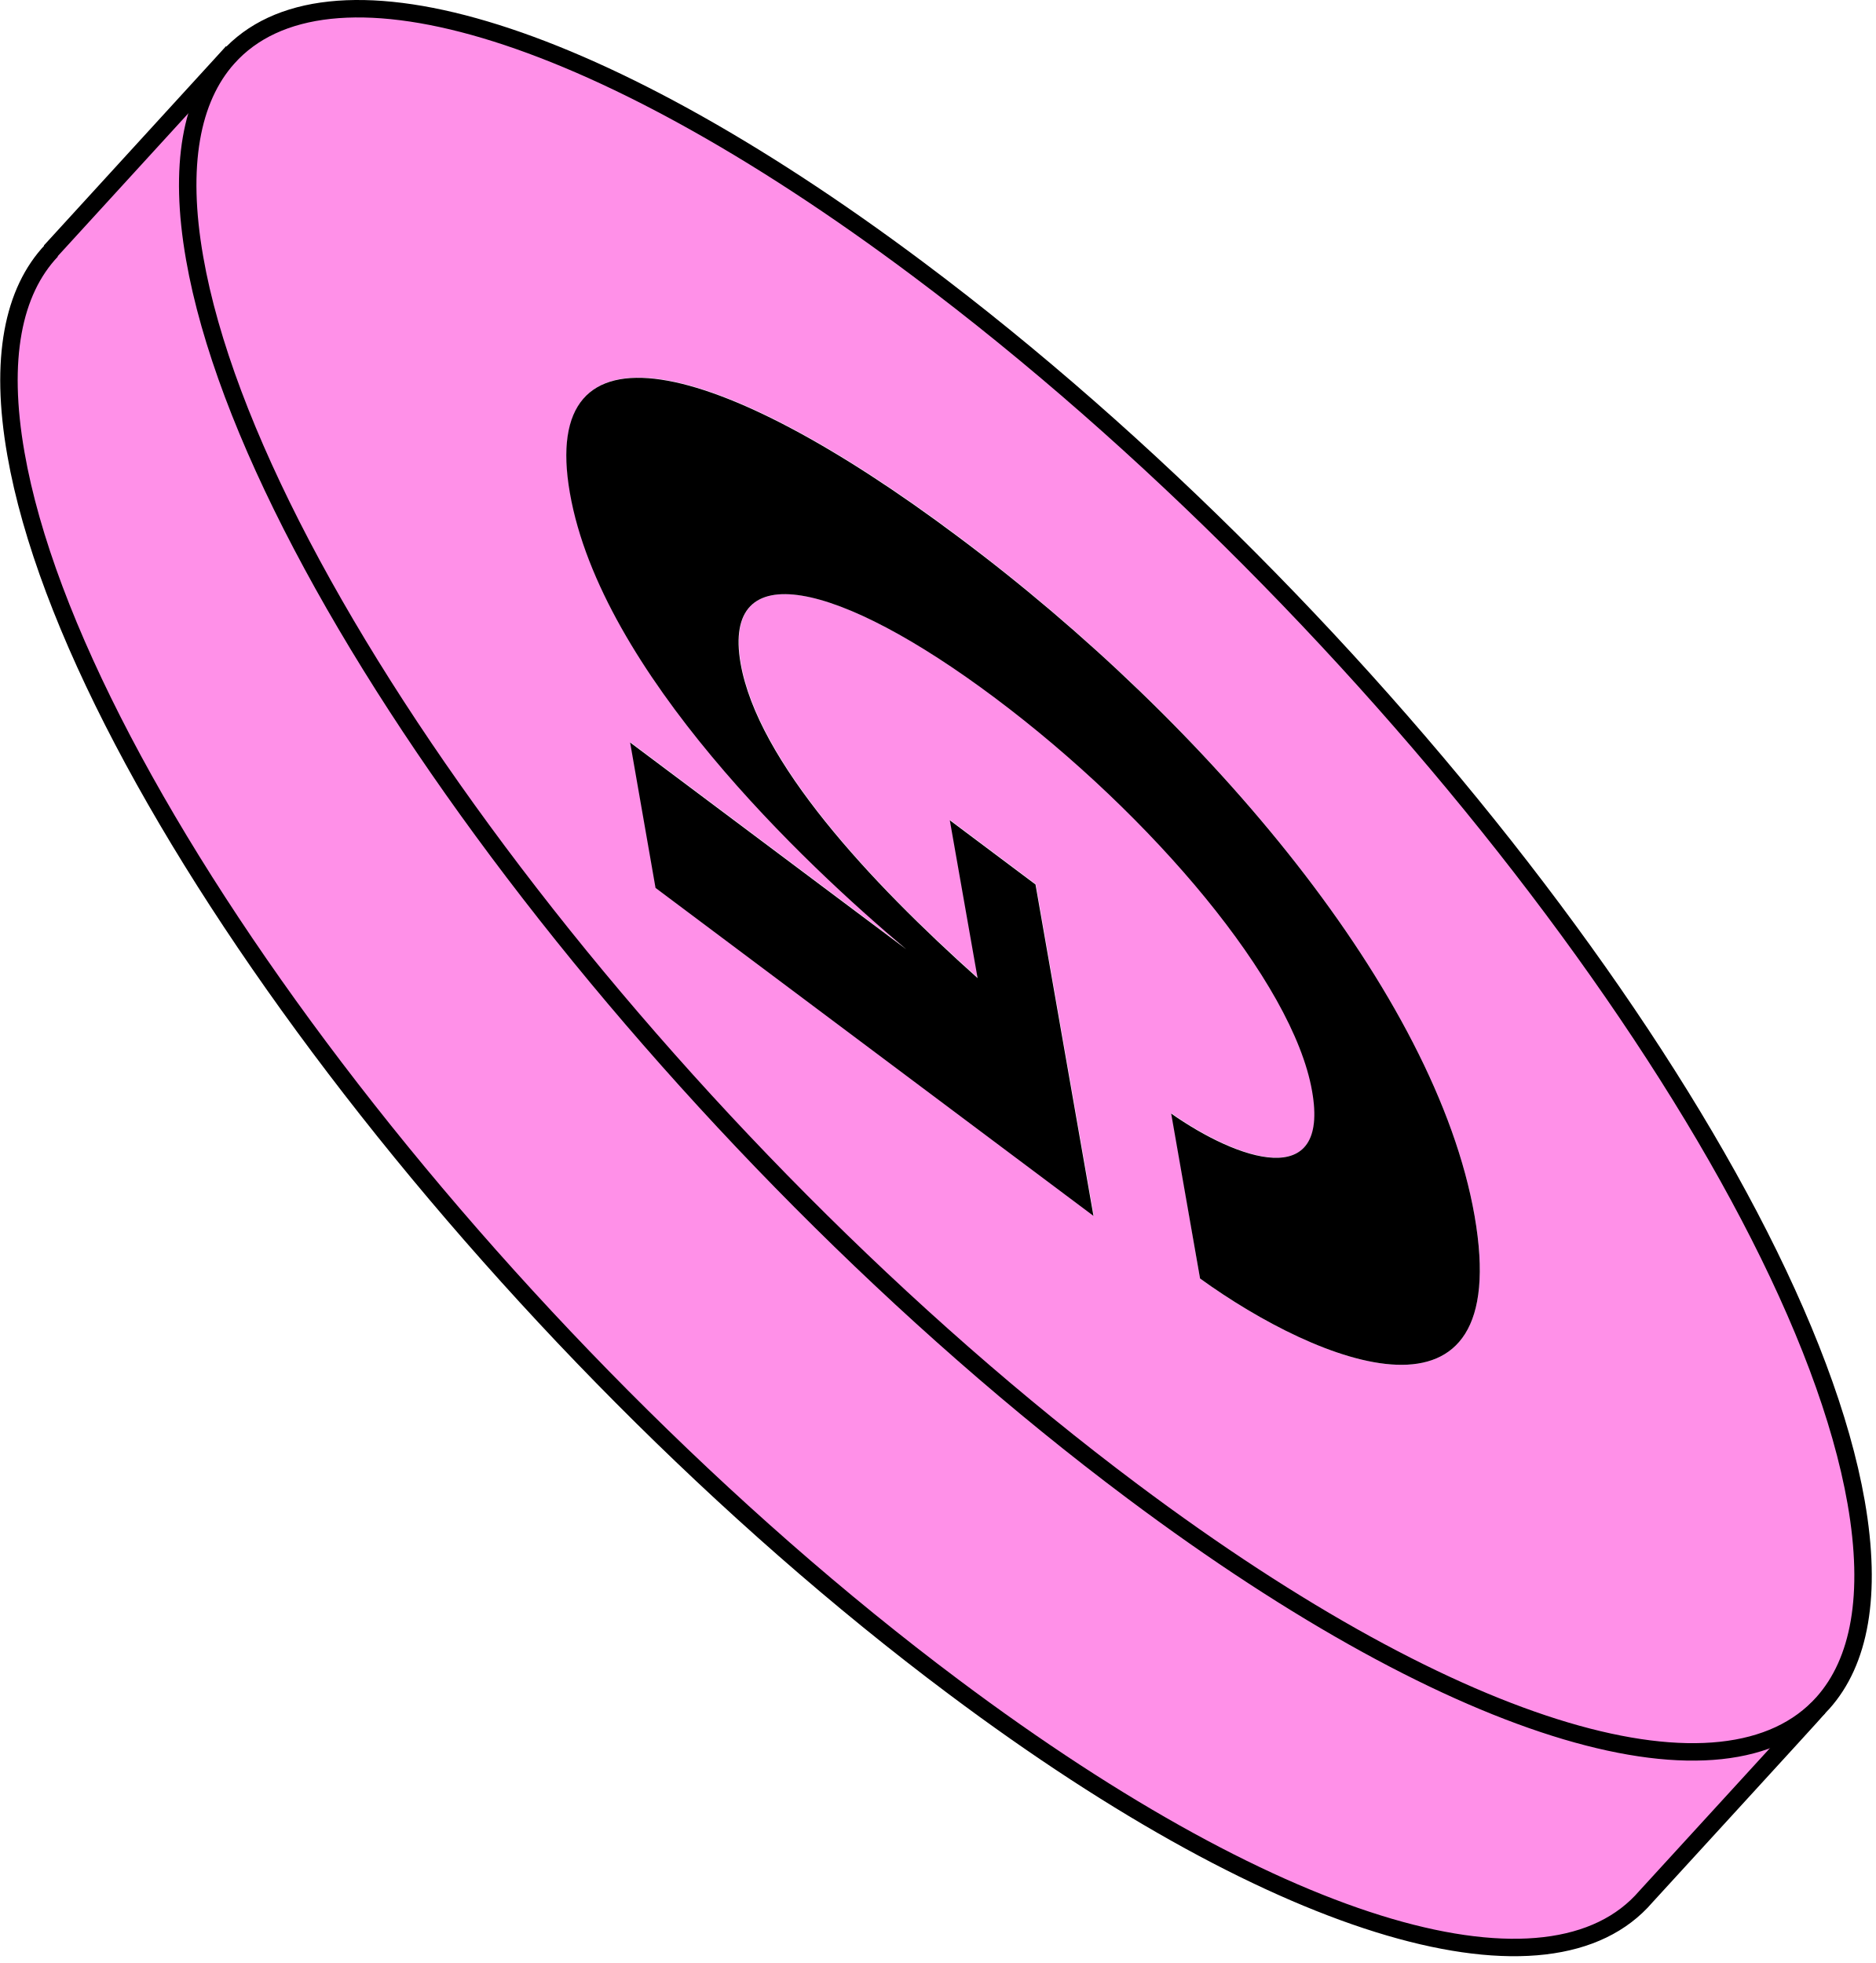
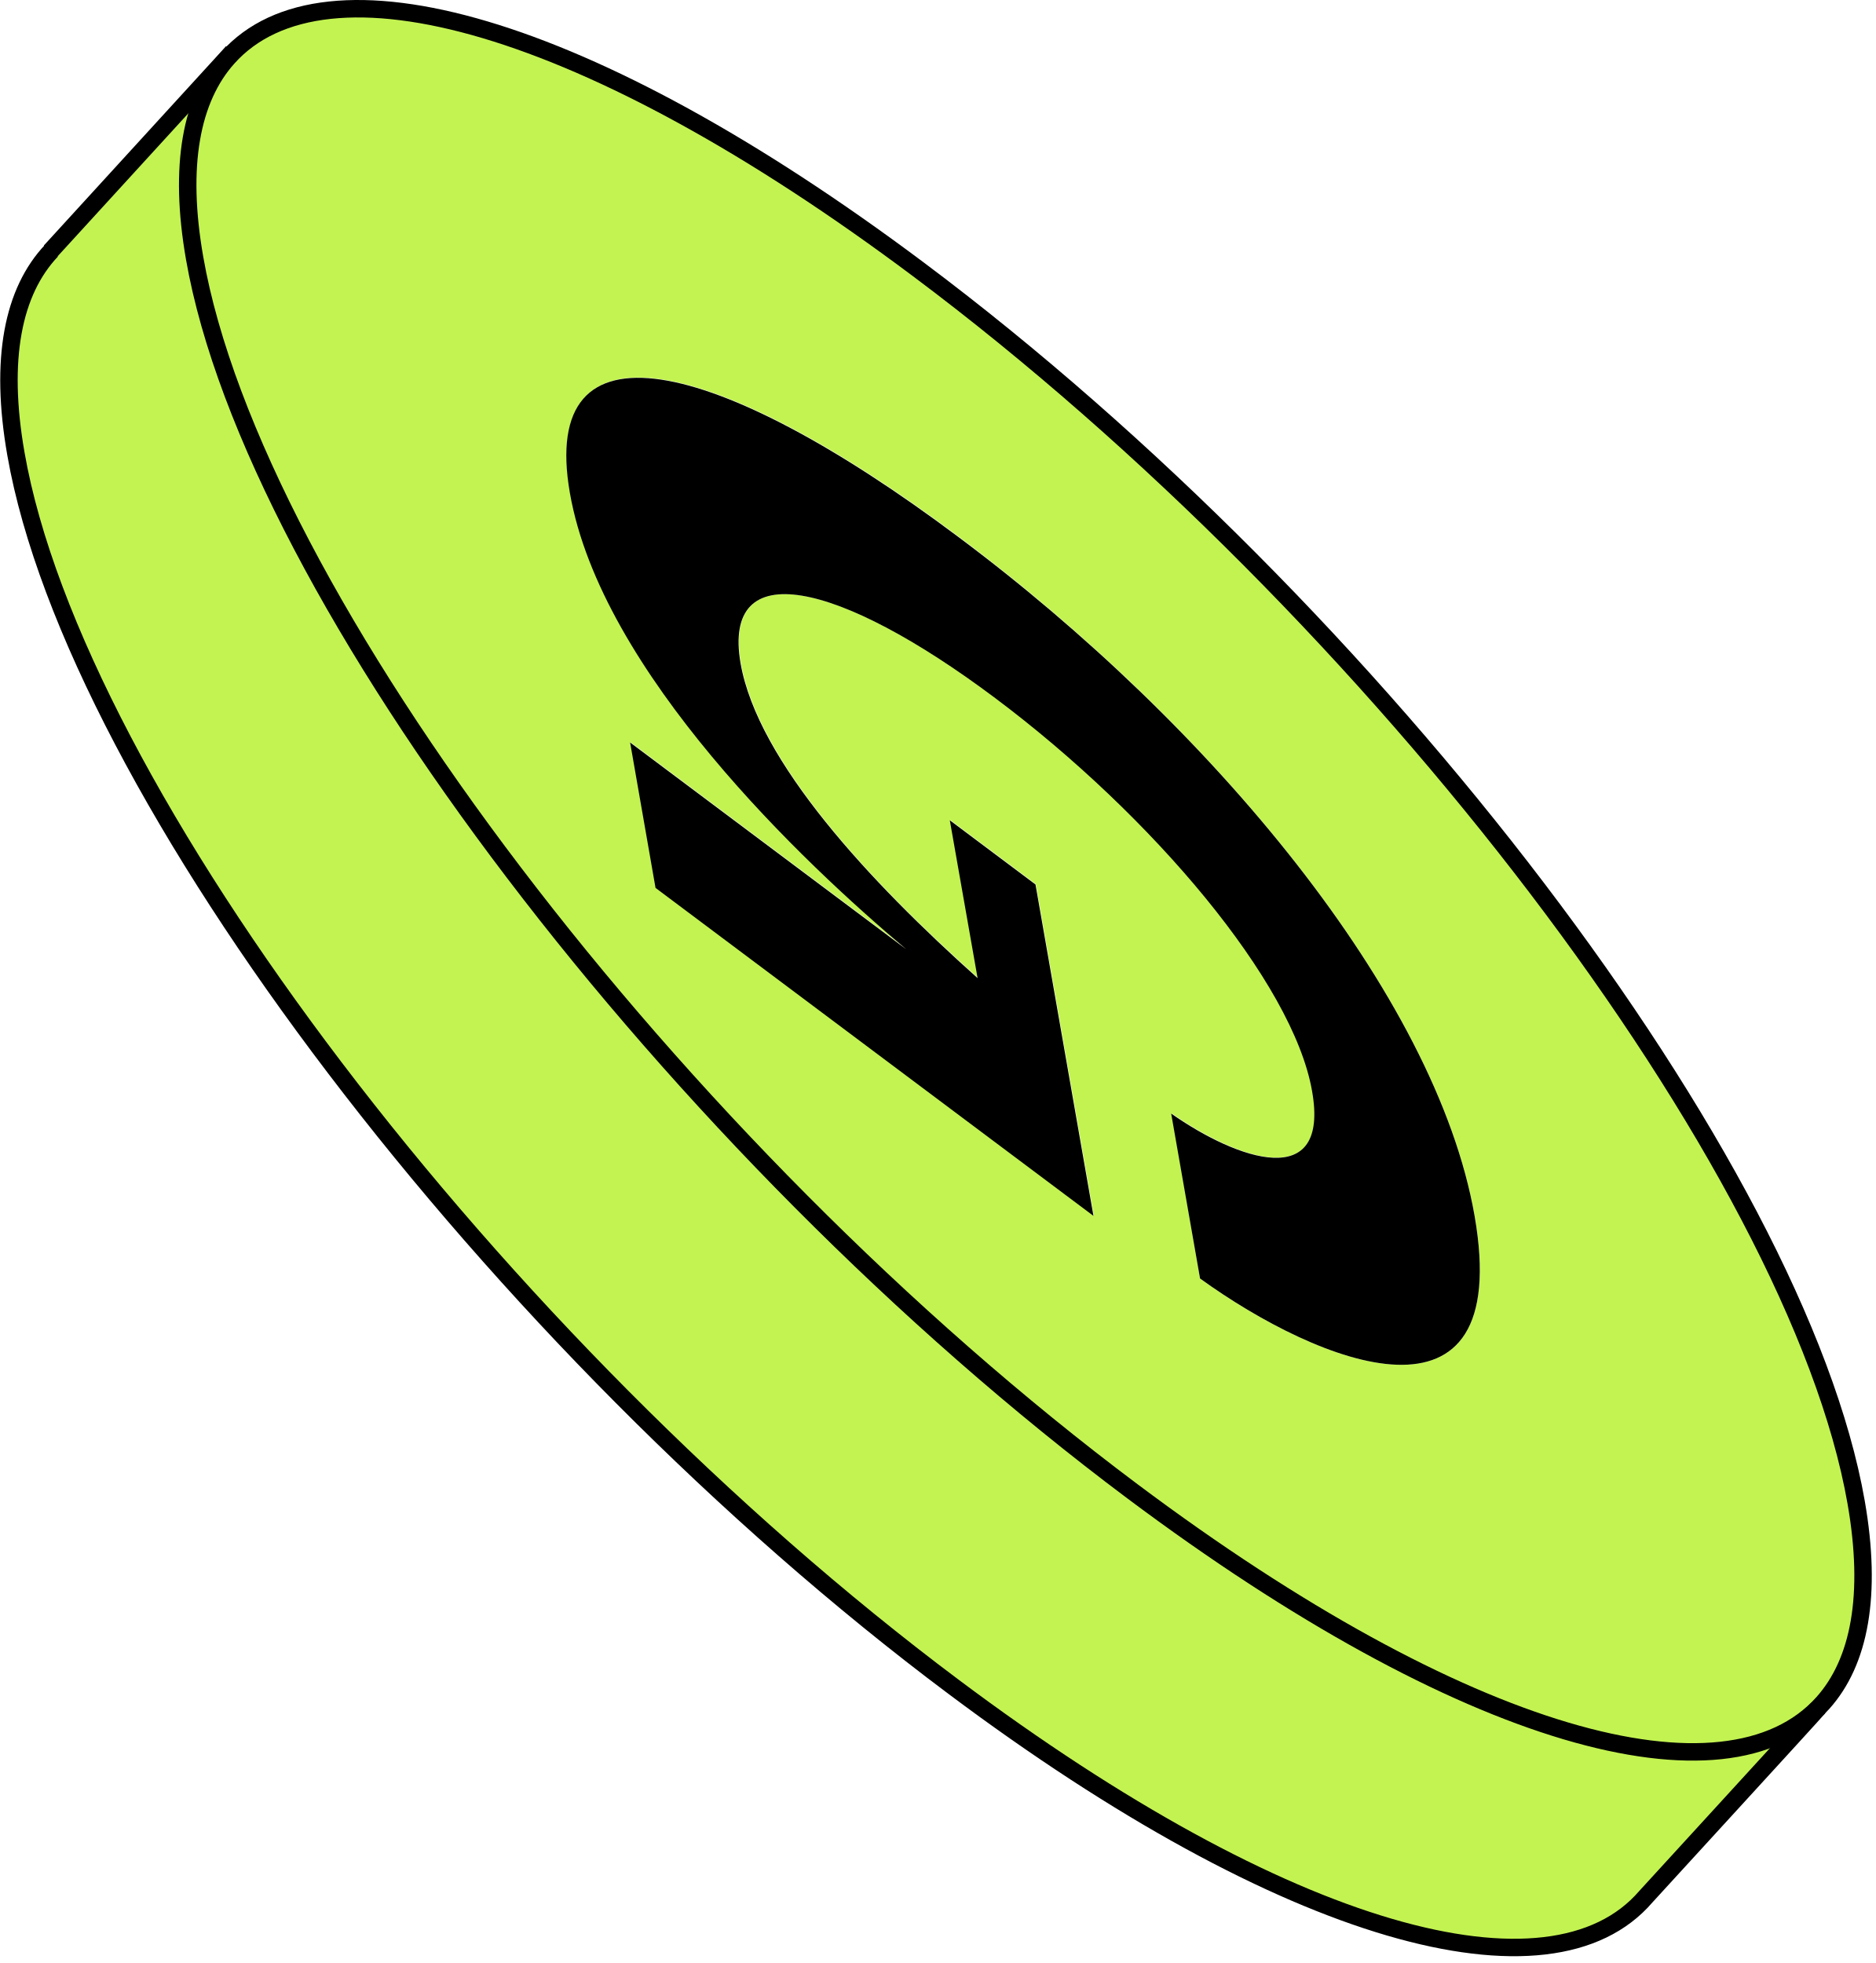
<svg xmlns="http://www.w3.org/2000/svg" width="215" height="225" viewBox="0 0 215 225" fill="none">
-   <path d="M188.601 217.401C177.694 230.091 147.515 222.039 109.27 193.359C56.774 154.04 8.567 90.634 1.793 52.031C-0.107 41.169 1.466 33.407 5.876 28.726L5.852 28.691L26.075 6.567L26.103 6.607C21.901 11.307 20.431 18.971 22.293 29.595C29.05 68.209 77.257 131.616 129.771 170.922C167.822 199.422 197.82 207.582 208.912 195.182L208.94 195.223L188.673 217.48L188.601 217.401Z" fill="#FF90E8" />
-   <path d="M208.927 195.19C197.858 207.573 167.837 199.429 129.786 170.93C77.289 131.611 29.082 68.205 22.308 29.602C20.434 18.962 21.916 11.314 26.118 6.615C37.186 -5.769 67.207 2.375 105.259 30.875C157.755 70.193 205.962 133.6 212.736 172.202C214.592 182.829 213.128 190.49 208.927 195.19ZM137.54 146.543C151.116 156.353 173.568 165.487 169 139.341C164.56 113.994 138.775 83.147 109.851 61.498C82.024 40.657 61.765 35.972 65.358 56.491C68.951 77.01 92.232 98.985 103.9 108.772L72.259 85.077L75.172 101.743L125.363 139.335L118.719 101.35L108.899 93.991L112.084 112.081C99.734 101.078 86.89 87.263 84.917 76.001C82.734 63.527 96.077 66.547 114.092 79.98C132.107 93.413 148.248 112.565 150.415 125.015C152.457 136.683 141.847 132.925 134.271 127.608L137.54 146.543Z" fill="#FF90E8" />
+   <path d="M188.601 217.401C177.694 230.091 147.515 222.039 109.27 193.359C56.774 154.04 8.567 90.634 1.793 52.031C-0.107 41.169 1.466 33.407 5.876 28.726L5.852 28.691L26.075 6.567L26.103 6.607C21.901 11.307 20.431 18.971 22.293 29.595C29.05 68.209 77.257 131.616 129.771 170.922C167.822 199.422 197.82 207.582 208.912 195.182L208.94 195.223L188.673 217.48L188.601 217.401Z" fill="#c3f351" />
+   <path d="M208.927 195.19C197.858 207.573 167.837 199.429 129.786 170.93C77.289 131.611 29.082 68.205 22.308 29.602C20.434 18.962 21.916 11.314 26.118 6.615C37.186 -5.769 67.207 2.375 105.259 30.875C157.755 70.193 205.962 133.6 212.736 172.202C214.592 182.829 213.128 190.49 208.927 195.19ZM137.54 146.543C151.116 156.353 173.568 165.487 169 139.341C164.56 113.994 138.775 83.147 109.851 61.498C82.024 40.657 61.765 35.972 65.358 56.491C68.951 77.01 92.232 98.985 103.9 108.772L72.259 85.077L75.172 101.743L125.363 139.335L118.719 101.35L108.899 93.991L112.084 112.081C99.734 101.078 86.89 87.263 84.917 76.001C82.734 63.527 96.077 66.547 114.092 79.98C132.107 93.413 148.248 112.565 150.415 125.015C152.457 136.683 141.847 132.925 134.271 127.608L137.54 146.543Z" fill="#c3f351" />
  <path d="M168.999 139.342C173.567 165.487 151.115 156.354 137.54 146.543L134.23 127.636C141.807 132.953 152.445 136.691 150.375 125.044C148.192 112.57 132.052 93.494 114.052 80.008C96.051 66.523 82.722 63.535 84.876 76.028C86.849 87.291 99.717 101.09 112.043 112.109L108.858 94.019L118.679 101.379L125.322 139.364L75.131 101.771L72.219 85.105L103.859 108.8C92.179 98.996 68.907 77.032 65.318 56.519C61.729 36.006 81.983 40.685 109.81 61.526C138.775 83.147 164.559 113.994 168.999 139.342Z" fill="black" />
  <path d="M5.908 28.721C1.485 33.396 -0.082 41.154 1.825 52.027C8.582 90.641 56.789 154.048 109.303 193.354C147.574 222.025 177.73 230.092 188.634 217.397C188.894 217.097 208.156 196.096 208.396 195.767" stroke="black" stroke-width="2" stroke-miterlimit="10" />
  <path d="M212.736 172.202C205.979 133.588 157.772 70.181 105.258 30.875C67.207 2.375 37.209 -5.785 26.117 6.615C21.916 11.314 20.446 18.979 22.308 29.602C29.064 68.217 77.271 131.623 129.785 170.93C167.836 199.429 197.834 207.589 208.926 195.19C213.128 190.49 214.592 182.83 212.736 172.202Z" stroke="black" stroke-width="2" stroke-miterlimit="10" />
  <path d="M5.771 28.807L5.872 28.695L26.101 6.567L26.641 5.97" stroke="black" stroke-width="2" stroke-miterlimit="10" />
</svg>
